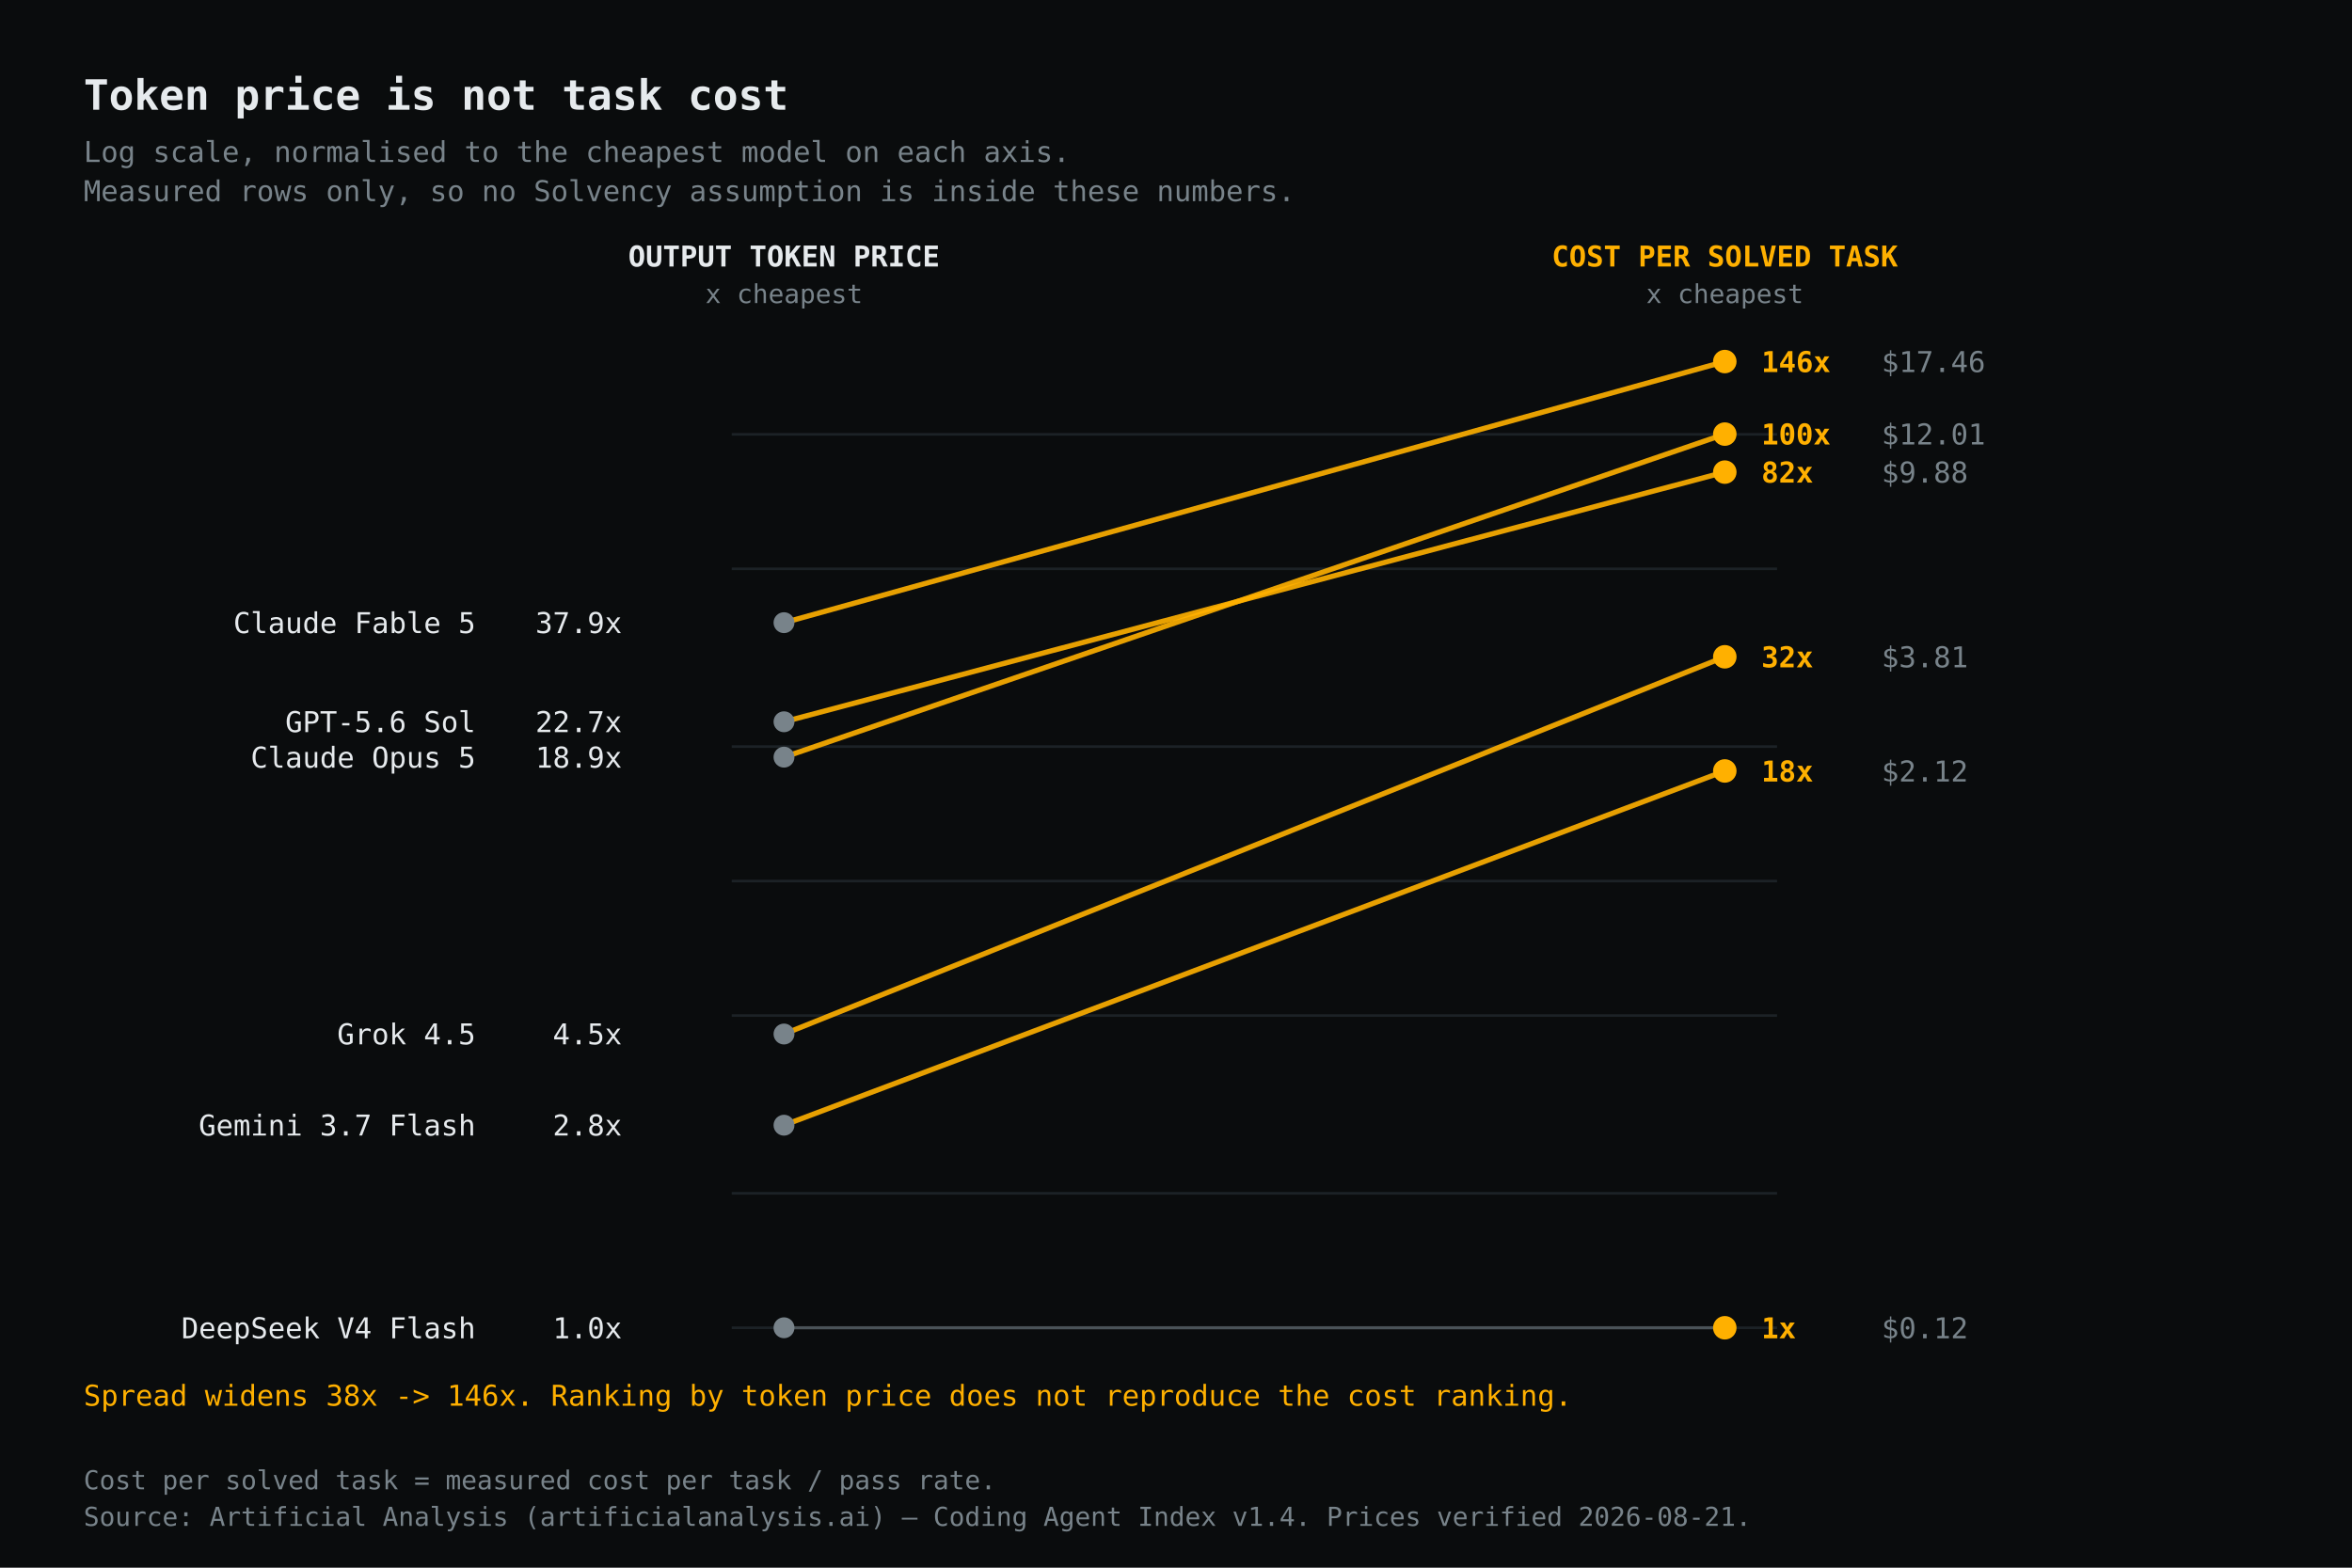
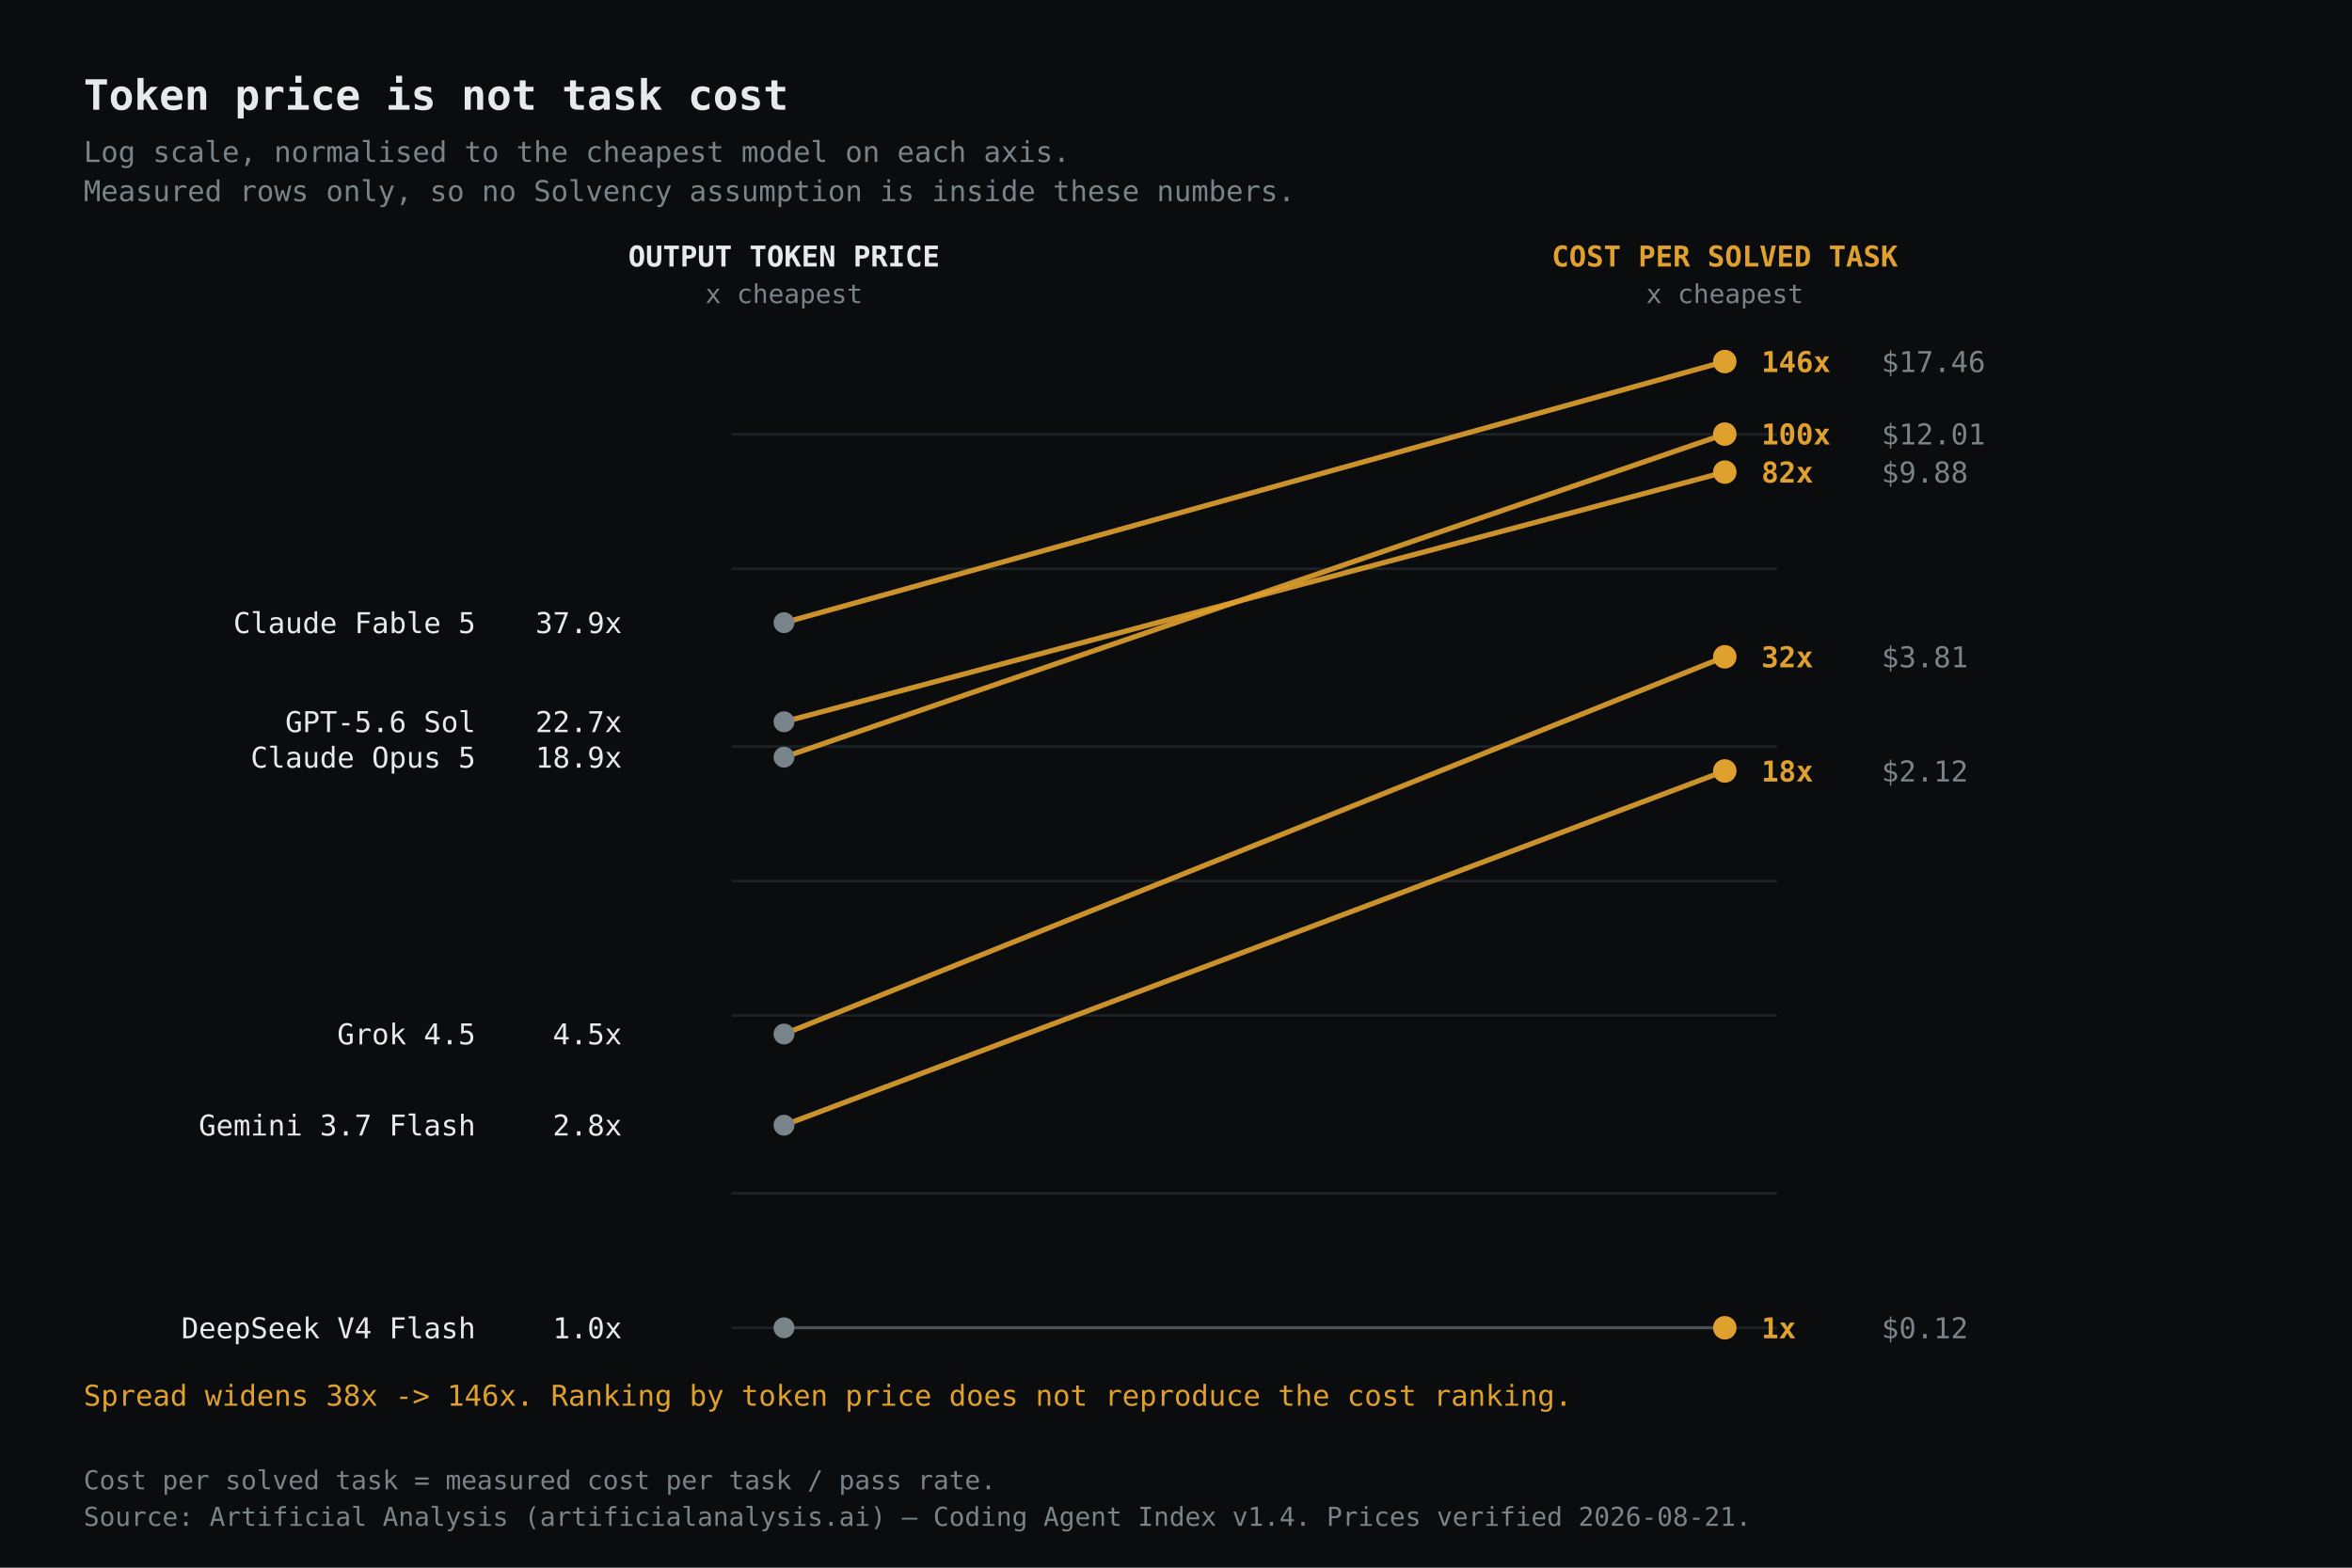
<svg xmlns="http://www.w3.org/2000/svg" width="900" height="600" viewBox="0 0 900 600" role="img" aria-label="Token price is not task cost">
  <rect width="900" height="600" fill="#0A0C0D" />
  <text x="32.0" y="42.0" fill="#E6EAED" font-family="JetBrains Mono, SFMono-Regular, Menlo, Consolas, monospace" font-size="16.0" font-weight="700" text-anchor="start">Token price is not task cost</text>
  <text x="32.0" y="62.0" fill="#78838A" font-family="JetBrains Mono, SFMono-Regular, Menlo, Consolas, monospace" font-size="11.0" font-weight="400" text-anchor="start">Log scale, normalised to the cheapest model on each axis.</text>
  <text x="32.0" y="77.0" fill="#78838A" font-family="JetBrains Mono, SFMono-Regular, Menlo, Consolas, monospace" font-size="11.0" font-weight="400" text-anchor="start">Measured rows only, so no Solvency assumption is inside these numbers.</text>
  <line x1="280" y1="508.177" x2="680" y2="508.177" stroke="#1C2226" stroke-width="1" />
  <line x1="280" y1="456.709" x2="680" y2="456.709" stroke="#1C2226" stroke-width="1" />
  <line x1="280" y1="388.673" x2="680" y2="388.673" stroke="#1C2226" stroke-width="1" />
  <line x1="280" y1="337.205" x2="680" y2="337.205" stroke="#1C2226" stroke-width="1" />
  <line x1="280" y1="285.738" x2="680" y2="285.738" stroke="#1C2226" stroke-width="1" />
  <line x1="280" y1="217.701" x2="680" y2="217.701" stroke="#1C2226" stroke-width="1" />
  <line x1="280" y1="166.234" x2="680" y2="166.234" stroke="#1C2226" stroke-width="1" />
  <text x="300.0" y="102.0" fill="#E6EAED" font-family="JetBrains Mono, SFMono-Regular, Menlo, Consolas, monospace" font-size="11.0" font-weight="700" text-anchor="middle">OUTPUT TOKEN PRICE</text>
  <text x="300.0" y="116.0" fill="#78838A" font-family="JetBrains Mono, SFMono-Regular, Menlo, Consolas, monospace" font-size="10.0" font-weight="400" text-anchor="middle">x cheapest</text>
-   <text x="660.0" y="102.0" fill="#FFB000" font-family="JetBrains Mono, SFMono-Regular, Menlo, Consolas, monospace" font-size="11.0" font-weight="700" text-anchor="middle">COST PER SOLVED TASK</text>
+   <text x="660.0" y="102.0" fill="#E0A02E" font-family="JetBrains Mono, SFMono-Regular, Menlo, Consolas, monospace" font-size="11.0" font-weight="700" text-anchor="middle">COST PER SOLVED TASK</text>
  <text x="660.0" y="116.0" fill="#78838A" font-family="JetBrains Mono, SFMono-Regular, Menlo, Consolas, monospace" font-size="10.0" font-weight="400" text-anchor="middle">x cheapest</text>
  <line x1="300" y1="508.177" x2="660" y2="508.177" stroke="#78838A" stroke-width="1.2" opacity="0.5" />
  <circle cx="300" cy="508.177" r="4" fill="#78838A" />
-   <circle cx="660" cy="508.177" r="4.5" fill="#FFB000" />
+   <circle cx="660" cy="508.177" r="4.5" fill="#E0A02E" />
  <text x="238.0" y="512.2" fill="#E6EAED" font-family="JetBrains Mono, SFMono-Regular, Menlo, Consolas, monospace" font-size="11.0" font-weight="400" text-anchor="end">1.0x</text>
  <text x="182.0" y="512.2" fill="#E6EAED" font-family="JetBrains Mono, SFMono-Regular, Menlo, Consolas, monospace" font-size="11.0" font-weight="400" text-anchor="end">DeepSeek V4 Flash</text>
-   <text x="674.0" y="512.2" fill="#FFB000" font-family="JetBrains Mono, SFMono-Regular, Menlo, Consolas, monospace" font-size="11.0" font-weight="700" text-anchor="start">1x</text>
+   <text x="674.0" y="512.2" fill="#E0A02E" font-family="JetBrains Mono, SFMono-Regular, Menlo, Consolas, monospace" font-size="11.0" font-weight="700" text-anchor="start">1x</text>
  <text x="720.0" y="512.2" fill="#78838A" font-family="JetBrains Mono, SFMono-Regular, Menlo, Consolas, monospace" font-size="11.0" font-weight="400" text-anchor="start">$0.12</text>
-   <line x1="300" y1="430.649" x2="660" y2="295.066" stroke="#FFB000" stroke-width="2" opacity="0.9" />
+   <line x1="300" y1="430.649" x2="660" y2="295.066" stroke="#E0A02E" stroke-width="2" opacity="0.9" />
  <circle cx="300" cy="430.649" r="4" fill="#78838A" />
-   <circle cx="660" cy="295.066" r="4.5" fill="#FFB000" />
+   <circle cx="660" cy="295.066" r="4.5" fill="#E0A02E" />
  <text x="238.0" y="434.6" fill="#E6EAED" font-family="JetBrains Mono, SFMono-Regular, Menlo, Consolas, monospace" font-size="11.0" font-weight="400" text-anchor="end">2.8x</text>
  <text x="182.0" y="434.6" fill="#E6EAED" font-family="JetBrains Mono, SFMono-Regular, Menlo, Consolas, monospace" font-size="11.0" font-weight="400" text-anchor="end">Gemini 3.7 Flash</text>
-   <text x="674.0" y="299.1" fill="#FFB000" font-family="JetBrains Mono, SFMono-Regular, Menlo, Consolas, monospace" font-size="11.0" font-weight="700" text-anchor="start">18x</text>
+   <text x="674.0" y="299.1" fill="#E0A02E" font-family="JetBrains Mono, SFMono-Regular, Menlo, Consolas, monospace" font-size="11.0" font-weight="700" text-anchor="start">18x</text>
  <text x="720.0" y="299.1" fill="#78838A" font-family="JetBrains Mono, SFMono-Regular, Menlo, Consolas, monospace" font-size="11.0" font-weight="400" text-anchor="start">$2.12</text>
-   <line x1="300" y1="395.75" x2="660" y2="251.373" stroke="#FFB000" stroke-width="2" opacity="0.9" />
+   <line x1="300" y1="395.75" x2="660" y2="251.373" stroke="#E0A02E" stroke-width="2" opacity="0.9" />
  <circle cx="300" cy="395.75" r="4" fill="#78838A" />
-   <circle cx="660" cy="251.373" r="4.5" fill="#FFB000" />
+   <circle cx="660" cy="251.373" r="4.5" fill="#E0A02E" />
  <text x="238.0" y="399.7" fill="#E6EAED" font-family="JetBrains Mono, SFMono-Regular, Menlo, Consolas, monospace" font-size="11.0" font-weight="400" text-anchor="end">4.5x</text>
  <text x="182.0" y="399.7" fill="#E6EAED" font-family="JetBrains Mono, SFMono-Regular, Menlo, Consolas, monospace" font-size="11.0" font-weight="400" text-anchor="end">Grok 4.5</text>
-   <text x="674.0" y="255.4" fill="#FFB000" font-family="JetBrains Mono, SFMono-Regular, Menlo, Consolas, monospace" font-size="11.0" font-weight="700" text-anchor="start">32x</text>
+   <text x="674.0" y="255.4" fill="#E0A02E" font-family="JetBrains Mono, SFMono-Regular, Menlo, Consolas, monospace" font-size="11.0" font-weight="700" text-anchor="start">32x</text>
  <text x="720.0" y="255.4" fill="#78838A" font-family="JetBrains Mono, SFMono-Regular, Menlo, Consolas, monospace" font-size="11.0" font-weight="400" text-anchor="start">$3.81</text>
-   <line x1="300" y1="276.246" x2="660" y2="180.691" stroke="#FFB000" stroke-width="2" opacity="0.9" />
+   <line x1="300" y1="276.246" x2="660" y2="180.691" stroke="#E0A02E" stroke-width="2" opacity="0.9" />
  <circle cx="300" cy="276.246" r="4" fill="#78838A" />
-   <circle cx="660" cy="180.691" r="4.5" fill="#FFB000" />
+   <circle cx="660" cy="180.691" r="4.5" fill="#E0A02E" />
  <text x="238.0" y="280.2" fill="#E6EAED" font-family="JetBrains Mono, SFMono-Regular, Menlo, Consolas, monospace" font-size="11.0" font-weight="400" text-anchor="end">22.7x</text>
  <text x="182.0" y="280.2" fill="#E6EAED" font-family="JetBrains Mono, SFMono-Regular, Menlo, Consolas, monospace" font-size="11.0" font-weight="400" text-anchor="end">GPT-5.6 Sol</text>
-   <text x="674.0" y="184.7" fill="#FFB000" font-family="JetBrains Mono, SFMono-Regular, Menlo, Consolas, monospace" font-size="11.0" font-weight="700" text-anchor="start">82x</text>
+   <text x="674.0" y="184.7" fill="#E0A02E" font-family="JetBrains Mono, SFMono-Regular, Menlo, Consolas, monospace" font-size="11.0" font-weight="700" text-anchor="start">82x</text>
  <text x="720.0" y="184.7" fill="#78838A" font-family="JetBrains Mono, SFMono-Regular, Menlo, Consolas, monospace" font-size="11.0" font-weight="400" text-anchor="start">$9.88</text>
-   <line x1="300" y1="289.784" x2="660" y2="166.143" stroke="#FFB000" stroke-width="2" opacity="0.9" />
+   <line x1="300" y1="289.784" x2="660" y2="166.143" stroke="#E0A02E" stroke-width="2" opacity="0.9" />
  <circle cx="300" cy="289.784" r="4" fill="#78838A" />
-   <circle cx="660" cy="166.143" r="4.5" fill="#FFB000" />
+   <circle cx="660" cy="166.143" r="4.5" fill="#E0A02E" />
  <text x="238.0" y="293.8" fill="#E6EAED" font-family="JetBrains Mono, SFMono-Regular, Menlo, Consolas, monospace" font-size="11.0" font-weight="400" text-anchor="end">18.9x</text>
  <text x="182.0" y="293.8" fill="#E6EAED" font-family="JetBrains Mono, SFMono-Regular, Menlo, Consolas, monospace" font-size="11.0" font-weight="400" text-anchor="end">Claude Opus 5</text>
-   <text x="674.0" y="170.1" fill="#FFB000" font-family="JetBrains Mono, SFMono-Regular, Menlo, Consolas, monospace" font-size="11.0" font-weight="700" text-anchor="start">100x</text>
+   <text x="674.0" y="170.1" fill="#E0A02E" font-family="JetBrains Mono, SFMono-Regular, Menlo, Consolas, monospace" font-size="11.0" font-weight="700" text-anchor="start">100x</text>
  <text x="720.0" y="170.1" fill="#78838A" font-family="JetBrains Mono, SFMono-Regular, Menlo, Consolas, monospace" font-size="11.0" font-weight="400" text-anchor="start">$12.01</text>
-   <line x1="300" y1="238.316" x2="660" y2="138.378" stroke="#FFB000" stroke-width="2" opacity="0.9" />
+   <line x1="300" y1="238.316" x2="660" y2="138.378" stroke="#E0A02E" stroke-width="2" opacity="0.9" />
  <circle cx="300" cy="238.316" r="4" fill="#78838A" />
-   <circle cx="660" cy="138.378" r="4.5" fill="#FFB000" />
+   <circle cx="660" cy="138.378" r="4.5" fill="#E0A02E" />
  <text x="238.0" y="242.3" fill="#E6EAED" font-family="JetBrains Mono, SFMono-Regular, Menlo, Consolas, monospace" font-size="11.0" font-weight="400" text-anchor="end">37.9x</text>
  <text x="182.0" y="242.3" fill="#E6EAED" font-family="JetBrains Mono, SFMono-Regular, Menlo, Consolas, monospace" font-size="11.0" font-weight="400" text-anchor="end">Claude Fable 5</text>
-   <text x="674.0" y="142.4" fill="#FFB000" font-family="JetBrains Mono, SFMono-Regular, Menlo, Consolas, monospace" font-size="11.0" font-weight="700" text-anchor="start">146x</text>
+   <text x="674.0" y="142.4" fill="#E0A02E" font-family="JetBrains Mono, SFMono-Regular, Menlo, Consolas, monospace" font-size="11.0" font-weight="700" text-anchor="start">146x</text>
  <text x="720.0" y="142.4" fill="#78838A" font-family="JetBrains Mono, SFMono-Regular, Menlo, Consolas, monospace" font-size="11.0" font-weight="400" text-anchor="start">$17.46</text>
-   <text x="32.0" y="538.0" fill="#FFB000" font-family="JetBrains Mono, SFMono-Regular, Menlo, Consolas, monospace" font-size="11.0" font-weight="400" text-anchor="start">Spread widens 38x -&gt; 146x. Ranking by token price does not reproduce the cost ranking.</text>
+   <text x="32.0" y="538.0" fill="#E0A02E" font-family="JetBrains Mono, SFMono-Regular, Menlo, Consolas, monospace" font-size="11.0" font-weight="400" text-anchor="start">Spread widens 38x -&gt; 146x. Ranking by token price does not reproduce the cost ranking.</text>
  <text x="32.0" y="570.0" fill="#78838A" font-family="JetBrains Mono, SFMono-Regular, Menlo, Consolas, monospace" font-size="10.0" font-weight="400" text-anchor="start">Cost per solved task = measured cost per task / pass rate.</text>
  <text x="32.0" y="584.0" fill="#78838A" font-family="JetBrains Mono, SFMono-Regular, Menlo, Consolas, monospace" font-size="10.0" font-weight="400" text-anchor="start">Source: Artificial Analysis (artificialanalysis.ai) — Coding Agent Index v1.4. Prices verified 2026-08-21.</text>
</svg>
